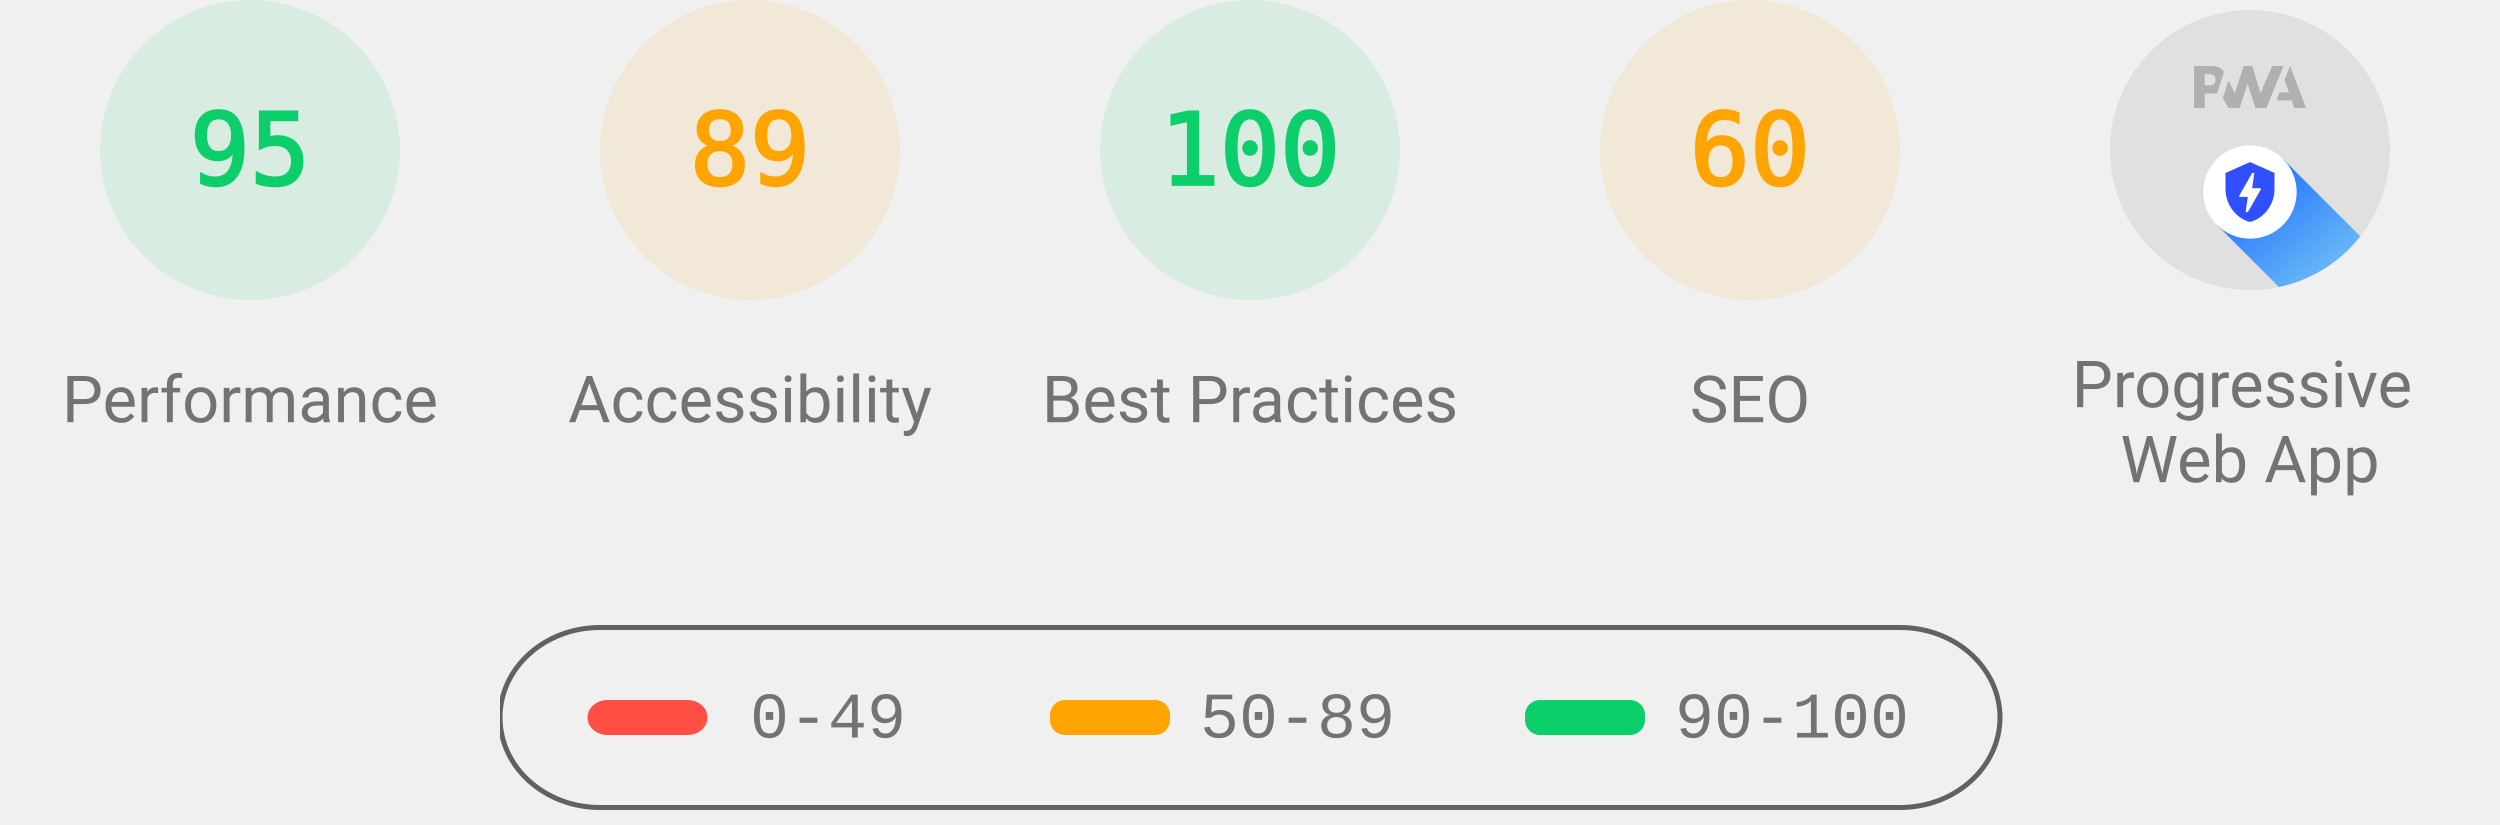
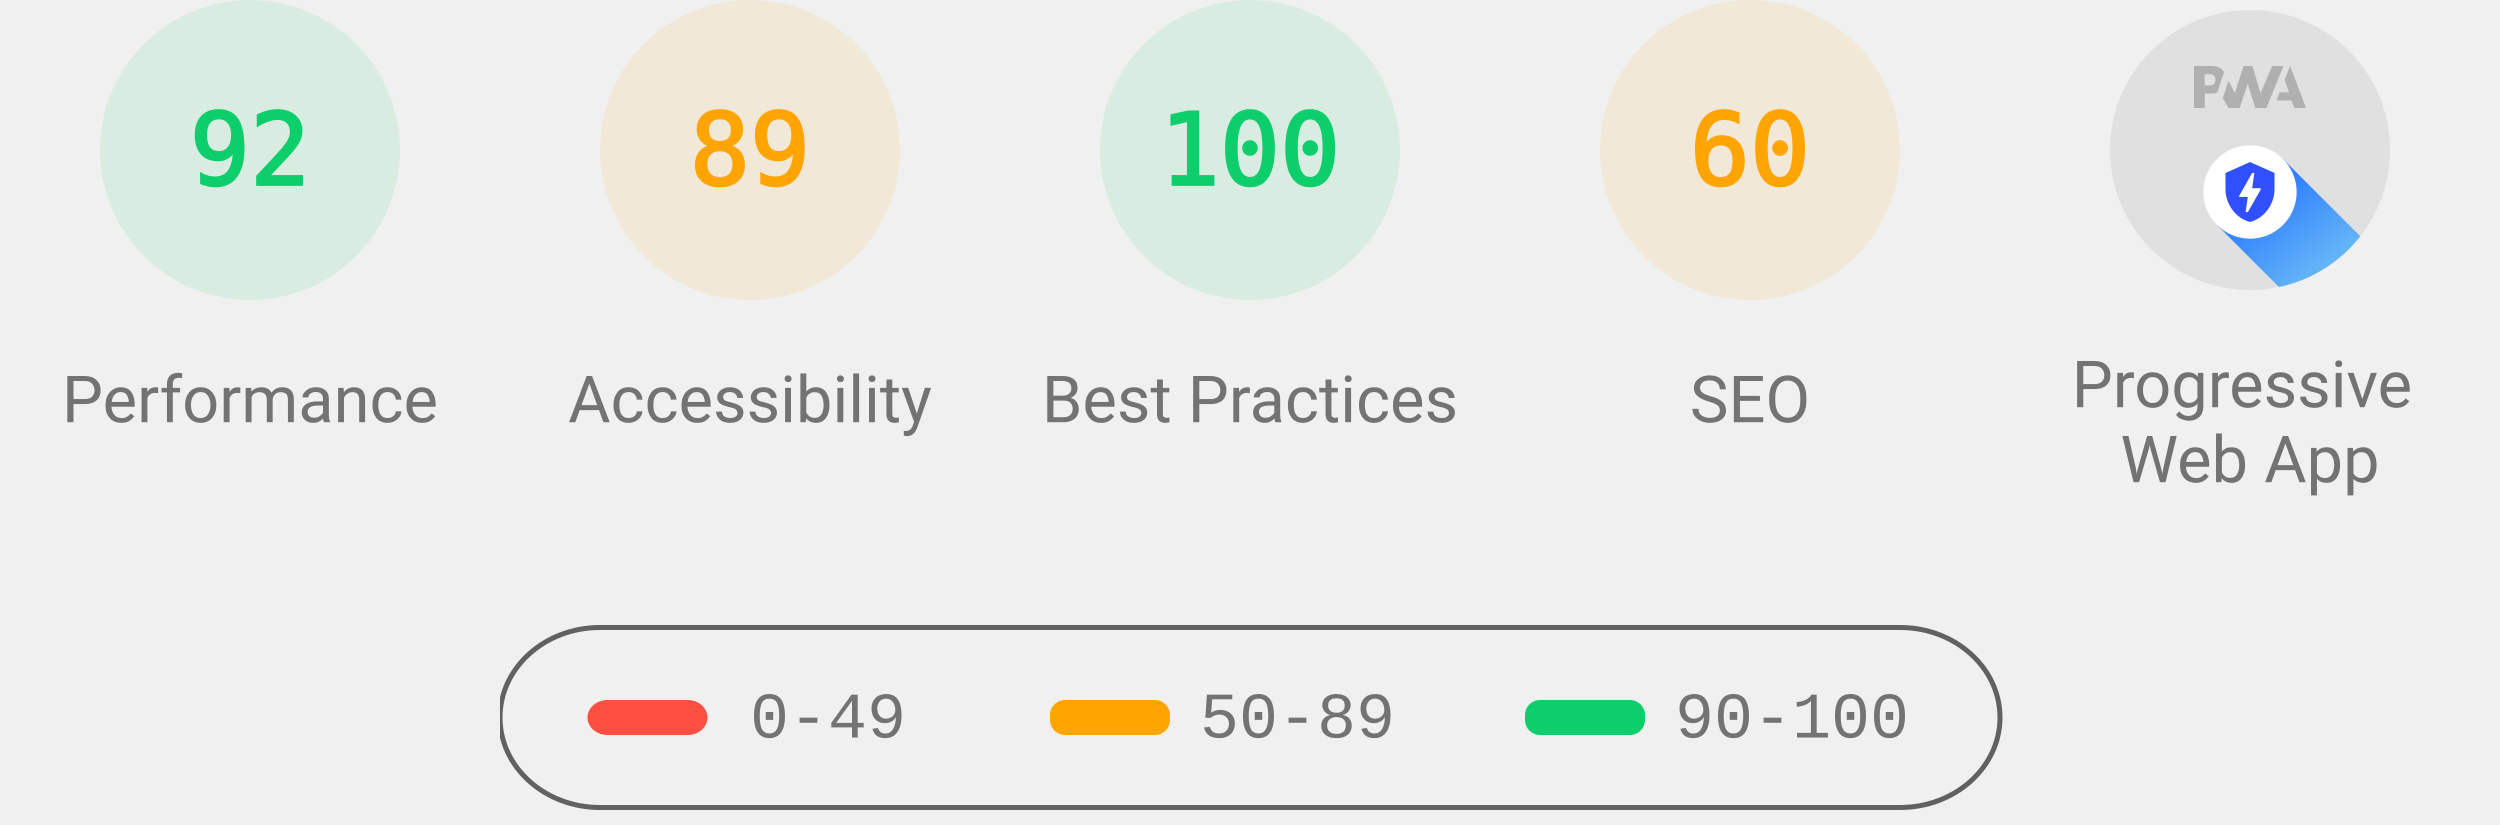
<svg xmlns="http://www.w3.org/2000/svg" class="theme--agnostic" fill="none" width="1000" height="330">
  <style>
			.gauge-base {
				opacity: 0.1
			}

			.gauge-arc {
				fill: none;
				animation-delay: 250ms;
				stroke-linecap: round;
				transform: rotate(-90deg);
				transform-origin: 100px 60px;
				animation: load-gauge 1s ease forwards
			}

			.guage-text {
				font-size: 40px;
				font-family: monospace;
				text-align: center
			}

			.guage-red {
				color: #ff4e42;
				fill: #ff4e42;
				stroke: #ff4e42
			}
			.guage-orange {
				color: #ffa400;
				fill: #ffa400;
				stroke: #ffa400
			}
			.guage-green {
				color: #0cce6b;
				fill: #0cce6b;
				stroke: #0cce6b
			}
			.theme--agnostic .guage-undefined {
				color: #5c5c5c;
				fill: #5c5c5c;
				stroke: #5c5c5c
			}
			.theme--light .guage-undefined {
				color: #1e1e1e;
				fill: #1e1e1e;
				stroke: #1e1e1e
			}
			.theme--dark .guage-undefined {
				color: #f5f5f5;
				fill: #f5f5f5;
				stroke: #f5f5f5
			}

			.guage-title {
				stroke: none;
				font-size: 26px;
				line-height: 26px;
				font-family: Roboto, Halvetica, Arial, sans-serif
			}
			.metric.guage-title {
				font-family: 'Courier New', Courier, monospace
			}
			.theme--agnostic .guage-title {
				color: #737373;
				fill: #737373
			}
			.theme--light .guage-title {
				color: #212121;
				fill: #212121
			}
			.theme--dark .guage-title {
				color: #f5f5f5;
				fill: #f5f5f5
			}

			@keyframes load-gauge {
				from {
					stroke-dasharray: 0 352.858
				}
			}
			.lh-gauge--pwa__disc {
				fill: #e0e0e0
			}
			.lh-gauge--pwa__logo {
				position: relative;
				fill: #b0b0b0
			}
			.lh-gauge--pwa__invisible {
				display: none
			}
			.lh-gauge--pwa__visible {
				display: inline
			}
			.guage-invisible {
				display: none
			}
			.lh-gauge--pwa__logo--primary-color {
				fill: #304ffe
			}
			.theme--agnostic .lh-gauge--pwa__logo--secondary-color {
				fill: #787878
			}
			.theme--light .lh-gauge--pwa__logo--secondary-color {
				fill: #3d3d3d
			}
			.theme--dark .lh-gauge--pwa__logo--secondary-color {
				fill: #d8b6b6
			}
			.theme--light #svg_2 {
				stroke: #00000022
			}
			.theme--agnostic #svg_2 {
				stroke: #616161
			}
			.theme--light #svg_2 {
				stroke: #00000022
			}
			.theme--dark #svg_2 {
				stroke: #f5f5f566
			}
		</style>
  <svg class="guage-div guage-perf guage-green" viewBox="0 0 200 200" width="200" height="200" x="0" y="0">
    <circle class="gauge-base" r="56" cx="100" cy="60" stroke-width="8" />
-     <circle class="gauge-arc guage-arc-1" r="56" cx="100" cy="60" stroke-width="8" style="stroke-dasharray: 334.265, 351.858;" />
-     <text class="guage-text" x="100px" y="60px" alignment-baseline="central" dominant-baseline="central" text-anchor="middle">95</text>
+     <circle class="gauge-arc guage-arc-1" r="56" cx="100" cy="60" stroke-width="8" style="stroke-dasharray: 323.709, 351.858;" />
+     <text class="guage-text" x="100px" y="60px" alignment-baseline="central" dominant-baseline="central" text-anchor="middle">92</text>
    <text class="guage-title" x="100px" y="160px" alignment-baseline="central" dominant-baseline="central" text-anchor="middle">Performance</text>
  </svg>,<svg class="guage-div guage-perf guage-orange" viewBox="0 0 200 200" width="200" height="200" x="200" y="0">
    <circle class="gauge-base" r="56" cx="100" cy="60" stroke-width="8" />
    <circle class="gauge-arc guage-arc-1" r="56" cx="100" cy="60" stroke-width="8" style="stroke-dasharray: 313.154, 351.858;" />
    <text class="guage-text" x="100px" y="60px" alignment-baseline="central" dominant-baseline="central" text-anchor="middle">89</text>
    <text class="guage-title" x="100px" y="160px" alignment-baseline="central" dominant-baseline="central" text-anchor="middle">Accessibility</text>
  </svg>,<svg class="guage-div guage-perf guage-green" viewBox="0 0 200 200" width="200" height="200" x="400" y="0">
    <circle class="gauge-base" r="56" cx="100" cy="60" stroke-width="8" />
    <circle class="gauge-arc guage-arc-1" r="56" cx="100" cy="60" stroke-width="8" style="stroke-dasharray: 351.858, 351.858;" />
    <text class="guage-text" x="100px" y="60px" alignment-baseline="central" dominant-baseline="central" text-anchor="middle">100</text>
    <text class="guage-title" x="100px" y="160px" alignment-baseline="central" dominant-baseline="central" text-anchor="middle">Best Practices</text>
  </svg>,<svg class="guage-div guage-perf guage-orange" viewBox="0 0 200 200" width="200" height="200" x="600" y="0">
    <circle class="gauge-base" r="56" cx="100" cy="60" stroke-width="8" />
    <circle class="gauge-arc guage-arc-1" r="56" cx="100" cy="60" stroke-width="8" style="stroke-dasharray: 211.115, 351.858;" />
    <text class="guage-text" x="100px" y="60px" alignment-baseline="central" dominant-baseline="central" text-anchor="middle">60</text>
    <text class="guage-title" x="100px" y="160px" alignment-baseline="central" dominant-baseline="central" text-anchor="middle">SEO</text>
  </svg>,<svg class="guage-div guage-pwa" viewBox="0 0 200 200" width="200" height="200" x="800" y="0">
    <svg viewBox="0 0 60 60" width="112" height="112" x="44" y="4">
      <defs>
        <linearGradient id="lh-gauge--pwa__check-circle__gradient-0" x1="50%" y1="0%" x2="50%" y2="100%">
          <stop stop-color="#00C852" offset="0%" />
          <stop stop-color="#009688" offset="100%" />
        </linearGradient>
        <linearGradient id="lh-gauge--pwa__installable__shadow-gradient-0" x1="76.056%" x2="24.111%" y1="82.995%" y2="24.735%">
          <stop stop-color="#A5D6A7" offset="0%" />
          <stop stop-color="#80CBC4" offset="100%" />
        </linearGradient>
        <linearGradient id="lh-gauge--pwa__fast-reliable__shadow-gradient-0" x1="76.056%" y1="82.995%" x2="25.678%" y2="26.493%">
          <stop stop-color="#64B5F6" offset="0%" />
          <stop stop-color="#2979FF" offset="100%" />
        </linearGradient>
        <g id="lh-gauge--pwa__fast-reliable-badge-0">
          <circle fill="#FFFFFF" cx="10" cy="10" r="10" />
          <path fill="#304FFE" d="M10 3.58l5.25 2.34v3.5c0 3.23-2.24 6.26-5.25 7-3.01-.74-5.25-3.77-5.25-7v-3.5L10 3.58zm-.47 10.74l2.76-4.83.03-.07c.04-.08 0-.24-.22-.24h-1.64l.47-3.26h-.47l-2.7 4.77c-.02.01.05-.1-.04.05-.09.16-.1.31.18.31h1.63l-.47 3.27h.47z" />
        </g>
        <g id="lh-gauge--pwa__installable-badge-0">
          <circle fill="#FFFFFF" cx="10" cy="10" r="10" />
          <path fill="#009688" d="M10 4.167A5.835 5.835 0 0 0 4.167 10 5.835 5.835 0 0 0 10 15.833 5.835 5.835 0 0 0 15.833 10 5.835 5.835 0 0 0 10 4.167zm2.917 6.416h-2.334v2.334H9.417v-2.334H7.083V9.417h2.334V7.083h1.166v2.334h2.334v1.166z" />
        </g>
      </defs>
      <g stroke="none" fill-rule="nonzero">
        <circle class="lh-gauge--pwa__disc" cx="30" cy="30" r="30" />
        <g class="lh-gauge--pwa__logo">
          <path d="M35.66 19.39l.7-1.75h2L37.4 15 38.6 12l3.4 9h-2.51l-.58-1.61z" />
          <path d="M33.52 21l3.65-9h-2.42l-2.5 5.82L30.5 12h-1.86l-1.9 5.82-1.35-2.65-1.21 3.72L25.4 21h2.38l1.72-5.2 1.64 5.2z" />
          <path fill-rule="nonzero" d="M20.3 17.91h1.48c.45 0 .85-.05 1.2-.15l.39-1.18 1.07-3.3a2.64 2.64 0 0 0-.28-.37c-.55-.6-1.36-.91-2.42-.91H18v9h2.3V17.9zm1.96-3.84c.22.22.33.5.33.87 0 .36-.1.65-.29.87-.2.23-.59.35-1.15.35h-.86v-2.41h.87c.52 0 .89.1 1.1.32z" />
        </g>
        <rect class="lh-gauge--pwa__component lh-gauge--pwa__na-line lh-gauge--pwa__invisible" fill="#FFFFFF" x="20" y="32" width="20" height="4" rx="2" />
        <g class="lh-gauge--pwa__component lh-gauge--pwa__fast-reliable-badge lh-gauge--pwa__visible" transform="translate(20, 29)">
          <path fill="url(#lh-gauge--pwa__fast-reliable__shadow-gradient-0)" d="M33.63 19.49A30 30 0 0 1 16.2 30.36L3 17.14 17.14 3l16.49 16.49z" />
          <use href="#lh-gauge--pwa__fast-reliable-badge-0" />
        </g>
        <g class="lh-gauge--pwa__component lh-gauge--pwa__installable-badge lh-gauge--pwa__invisible" transform="translate(20, 29)">
          <path fill="url(#lh-gauge--pwa__installable__shadow-gradient-0)" d="M33.629 19.487c-4.272 5.453-10.391 9.39-17.415 10.869L3 17.142 17.142 3 33.63 19.487z" />
          <use href="#lh-gauge--pwa__installable-badge-0" />
        </g>
        <g class="lh-gauge--pwa__component lh-gauge--pwa__fast-reliable-installable-badges lh-gauge--pwa__invisible">
          <g transform="translate(8, 29)">
            <path fill="url(#lh-gauge--pwa__fast-reliable__shadow-gradient-0)" d="M16.321 30.463L3 17.143 17.142 3l22.365 22.365A29.864 29.864 0 0 1 22 31c-1.942 0-3.84-.184-5.679-.537z" />
            <use href="#lh-gauge--pwa__fast-reliable-badge-0" />
          </g>
          <g transform="translate(32, 29)">
            <path fill="url(#lh-gauge--pwa__installable__shadow-gradient-0)" d="M25.982 11.84a30.107 30.107 0 0 1-13.08 15.203L3 17.143 17.142 3l8.84 8.84z" />
            <use href="#lh-gauge--pwa__installable-badge-0" />
          </g>
        </g>
        <g class="lh-gauge--pwa__component lh-gauge--pwa__check-circle lh-gauge--pwa__invisible" transform="translate(18, 28)">
          <circle fill="#FFFFFF" cx="12" cy="12" r="12" />
          <path fill="url(#lh-gauge--pwa__check-circle__gradient-0)" d="M12 2a10 10 0 1 0 0 20 10 10 0 0 0 0-20zm-2 15l-5-5 1.41-1.41L10 14.17l7.59-7.59L19 8l-9 9z" />
        </g>
      </g>
    </svg>
    <text class="guage-title" y="160px" alignment-baseline="central" dominant-baseline="central" text-anchor="middle">
      <tspan x="100px" dy="-6px">Progressive</tspan>
      <tspan x="100px" dy="30px">Web App</tspan>
    </text>
  </svg>
  <svg width="604" height="76" x="200" y="250">
    <g>
      <rect fill="none" id="canvas_background" height="80" width="604" y="-1" x="-1" />
      <g display="none" overflow="visible" y="0" x="0" height="100%" width="100%" id="canvasGrid">
        <rect fill="url(#gridpattern)" stroke-width="0" y="0" x="0" height="100%" width="100%" />
      </g>
    </g>
    <g>
      <rect fill-opacity="0" stroke-width="2" rx="40" id="svg_2" height="72" width="600" y="1" x="0" fill="#000000" />
      <rect stroke="#000" rx="8" id="svg_3" height="14" width="48" y="30" x="35" stroke-opacity="null" stroke-width="0" fill="#ff4e42" />
      <rect stroke="#000" rx="6" id="svg_4" height="14" width="48" y="30" x="220" stroke-opacity="null" stroke-width="0" fill="#ffa400" />
      <rect stroke="#000" rx="6" id="svg_5" height="14" width="48" y="30" x="410" stroke-opacity="null" stroke-width="0" fill="#0cce6b" />
      <text class="metric guage-title" xml:space="preserve" text-anchor="start" font-size="26" id="svg_6" y="45" x="100" stroke-opacity="null" stroke-width="0" stroke="#000">0-49</text>
      <text class="metric guage-title" xml:space="preserve" text-anchor="start" font-size="26" id="svg_7" y="45" x="280" stroke-opacity="null" stroke-width="0" stroke="#000">50-89</text>
      <text class="metric guage-title" xml:space="preserve" text-anchor="start" font-size="26" id="svg_8" y="45" x="470" stroke-opacity="null" stroke-width="0" stroke="#000">90-100</text>
    </g>
  </svg>
</svg>
